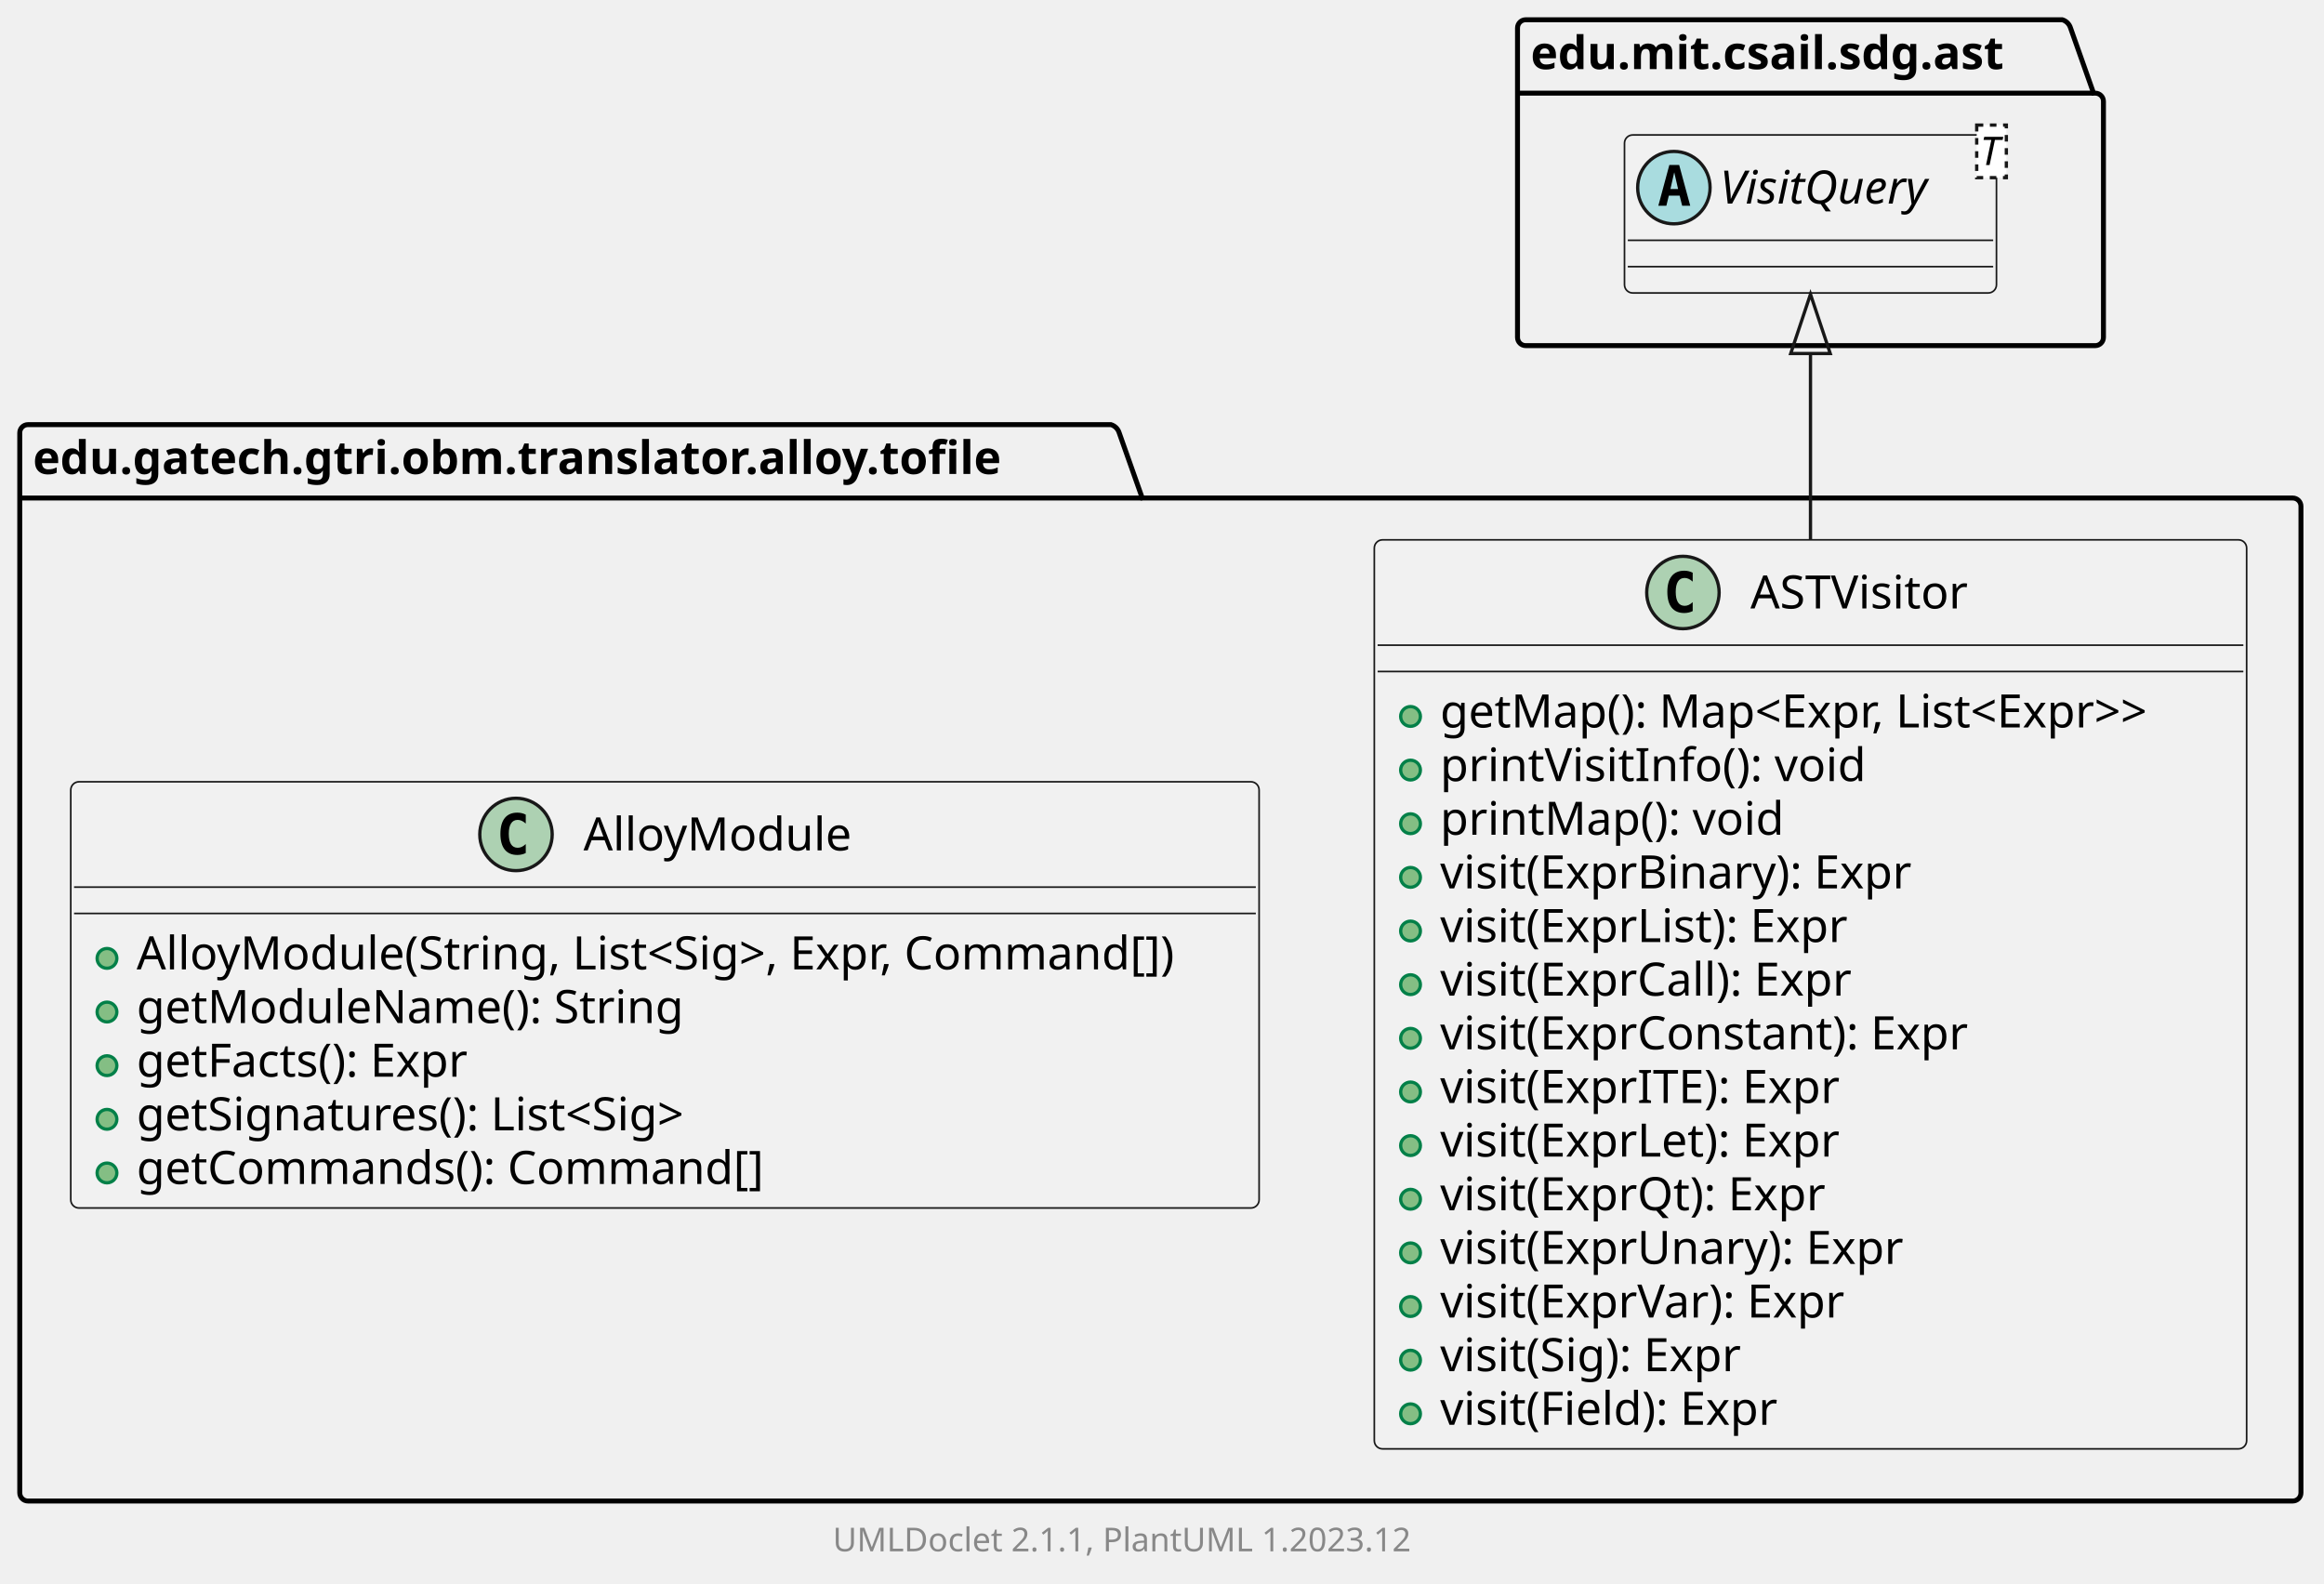
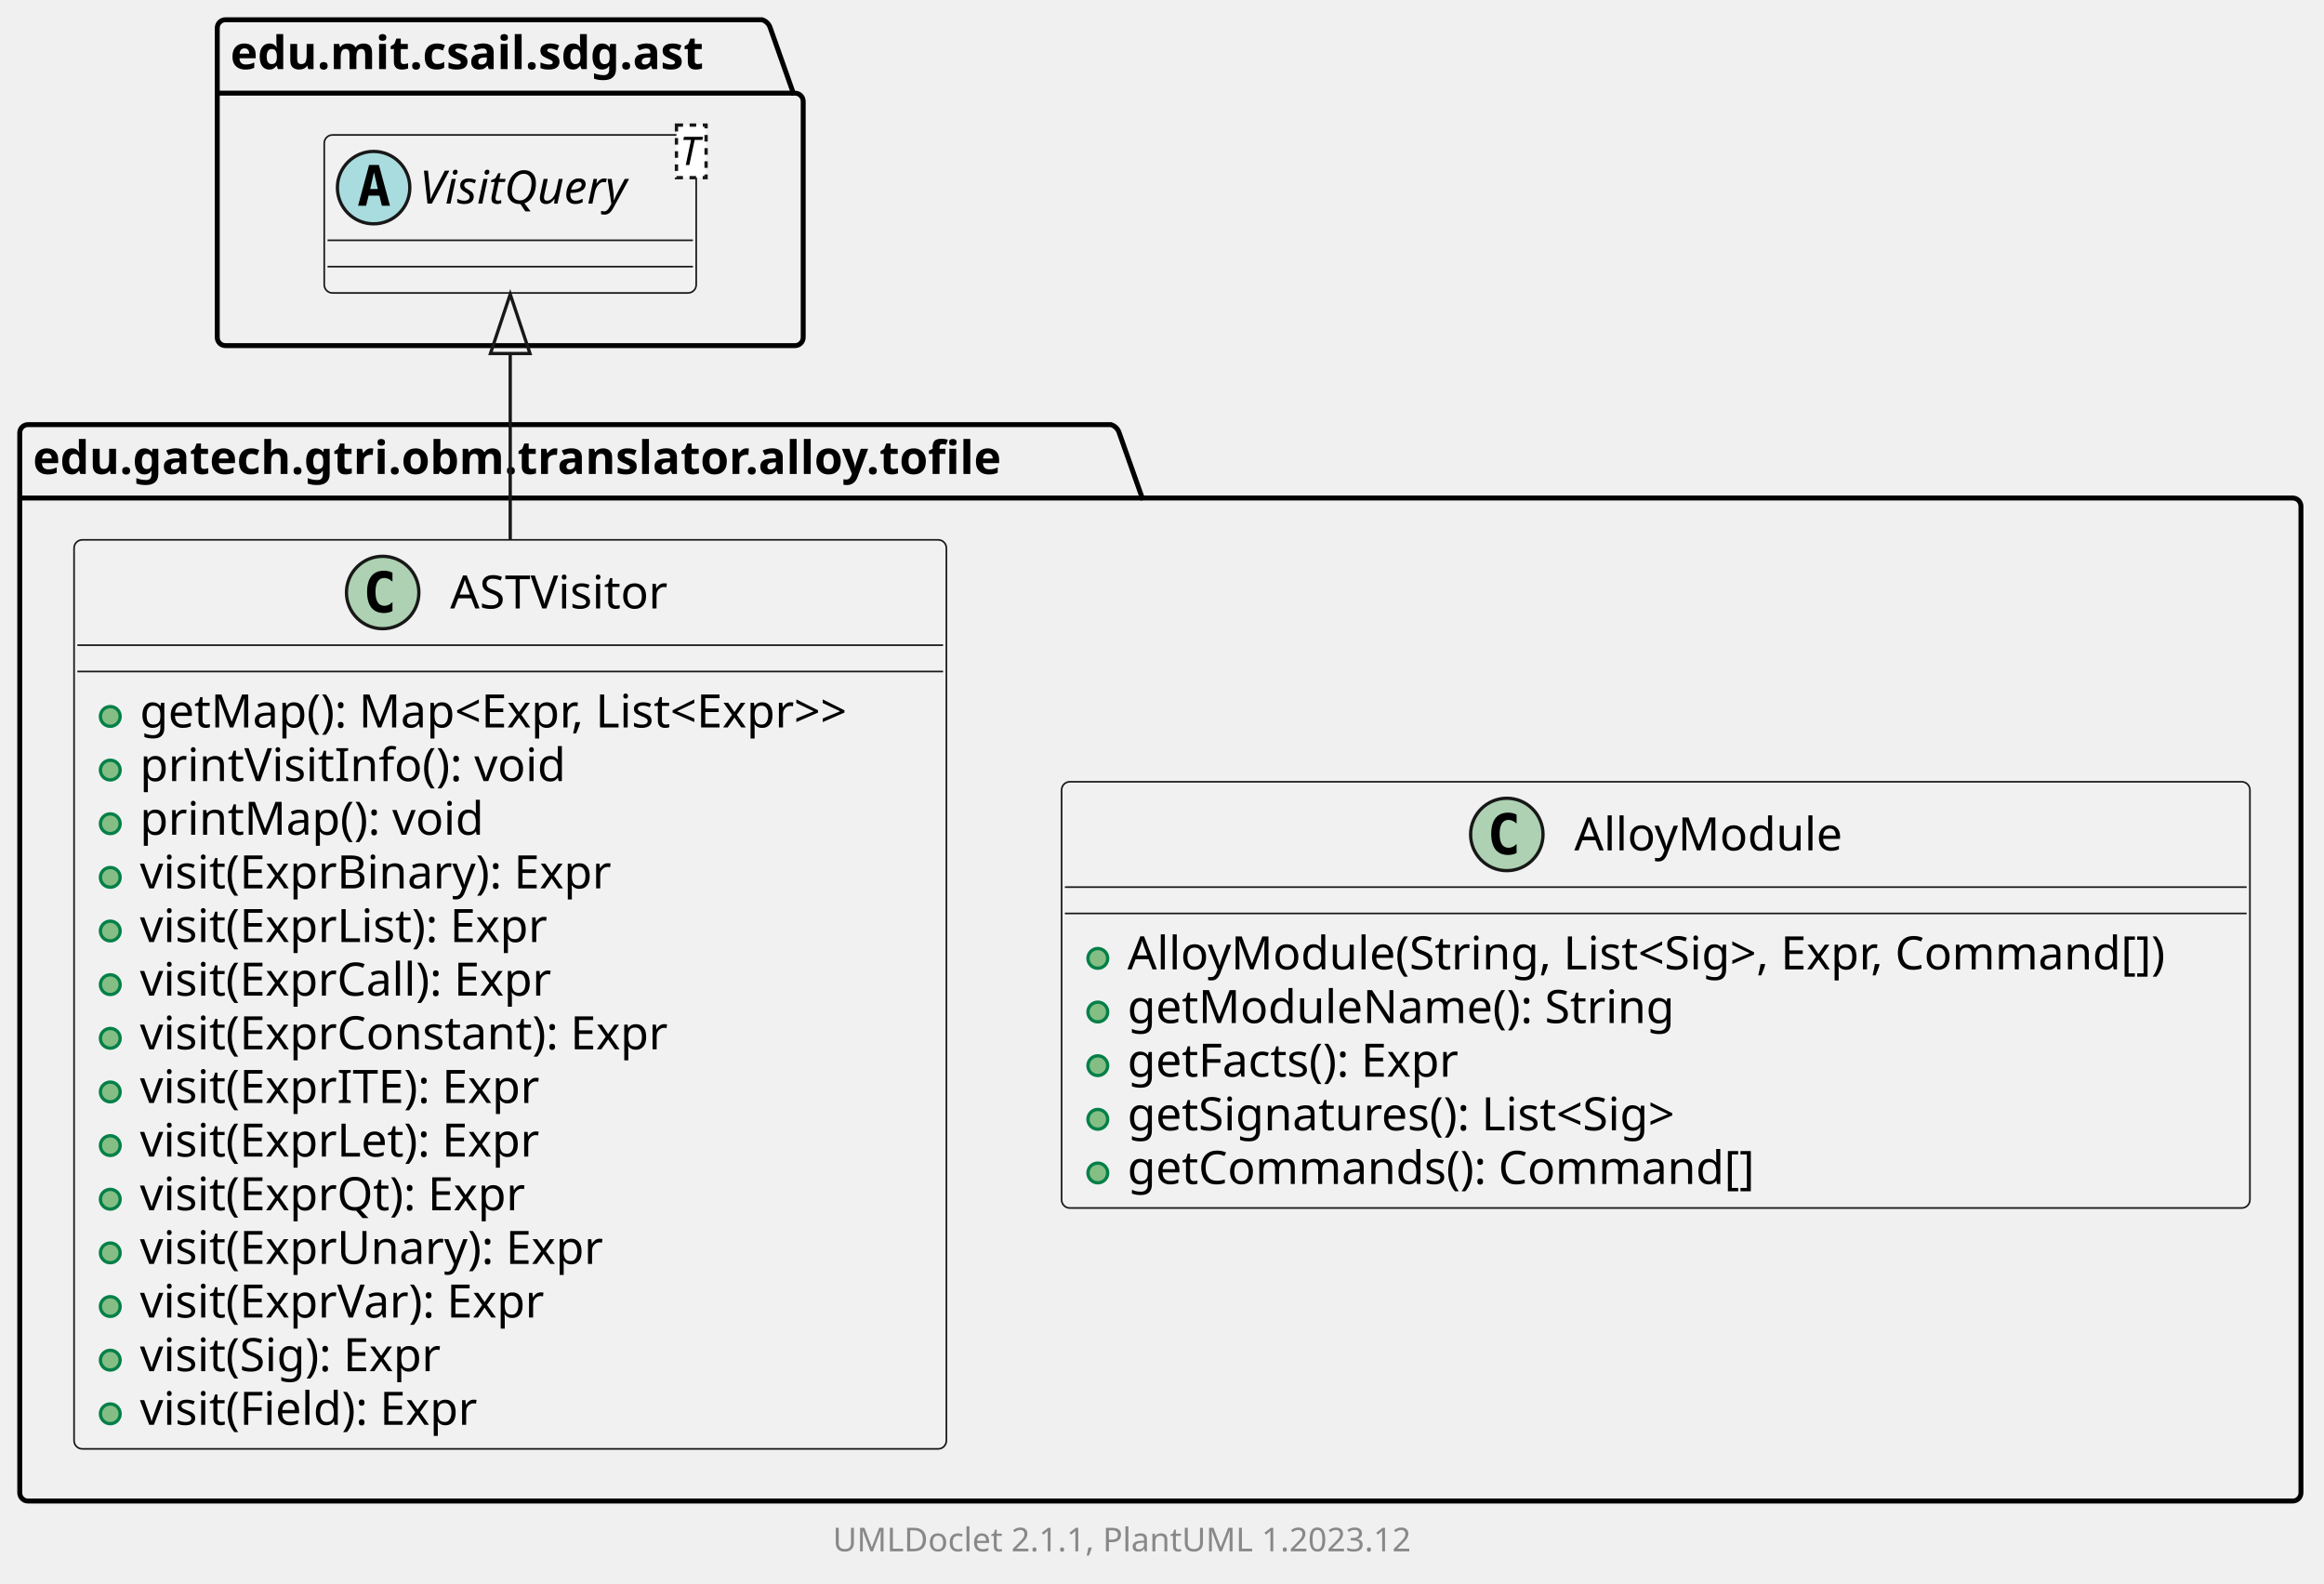
<svg xmlns="http://www.w3.org/2000/svg" xmlns:xlink="http://www.w3.org/1999/xlink" contentStyleType="text/css" height="481px" preserveAspectRatio="none" style="width:706px;height:481px;background:#FFFFFF;" version="1.1" viewBox="0 0 706 481" width="706px" zoomAndPan="magnify">
  <defs />
  <g>
    <g id="cluster_edu.gatech.gtri.obm.translator.alloy.tofile">
      <path d="M8.5,129 L337.5,129 A3.75,3.75 0 0 1 340,131.5 L347,151.297 L696.5,151.297 A2.5,2.5 0 0 1 699,153.797 L699,453.5 A2.5,2.5 0 0 1 696.5,456 L8.5,456 A2.5,2.5 0 0 1 6,453.5 L6,131.5 A2.5,2.5 0 0 1 8.5,129 " fill="none" style="stroke:#000000;stroke-width:1.5;" />
      <line style="stroke:#000000;stroke-width:1.5;" x1="6" x2="347" y1="151.297" y2="151.297" />
      <text fill="#000000" font-family="sans-serif" font-size="14" font-weight="bold" lengthAdjust="spacing" textLength="328" x="10" y="143.995">edu.gatech.gtri.obm.translator.alloy.tofile</text>
    </g>
    <g id="cluster_edu.mit.csail.sdg.ast">
-       <path d="M463.5,6 L626.5,6 A3.75,3.75 0 0 1 629,8.5 L636,28.297 L636.5,28.297 A2.5,2.5 0 0 1 639,30.797 L639,102.5 A2.5,2.5 0 0 1 636.5,105 L463.5,105 A2.5,2.5 0 0 1 461,102.5 L461,8.5 A2.5,2.5 0 0 1 463.5,6 " fill="none" style="stroke:#000000;stroke-width:1.5;" />
-       <line style="stroke:#000000;stroke-width:1.5;" x1="461" x2="636" y1="28.297" y2="28.297" />
-       <text fill="#000000" font-family="sans-serif" font-size="14" font-weight="bold" lengthAdjust="spacing" textLength="162" x="465" y="20.995">edu.mit.csail.sdg.ast</text>
+       <path d="M68.5,6 L231.5,6 A3.75,3.75 0 0 1 234,8.5 L241,28.297 L241.5,28.297 A2.5,2.5 0 0 1 244,30.797 L244,102.5 A2.5,2.5 0 0 1 241.5,105 L68.5,105 A2.5,2.5 0 0 1 66,102.5 L66,8.5 A2.5,2.5 0 0 1 68.5,6 " fill="none" style="stroke:#000000;stroke-width:1.5;" />
+       <line style="stroke:#000000;stroke-width:1.5;" x1="66" x2="241" y1="28.297" y2="28.297" />
+       <text fill="#000000" font-family="sans-serif" font-size="14" font-weight="bold" lengthAdjust="spacing" textLength="162" x="70" y="20.995">edu.mit.csail.sdg.ast</text>
    </g>
+     <a href="AlloyModule.html" target="_top" title="AlloyModule.html" xlink:actuate="onRequest" xlink:href="AlloyModule.html" xlink:show="new" xlink:title="AlloyModule.html" xlink:type="simple">
+       <g id="elem_AlloyModule">
+         <rect codeLine="5" fill="#F1F1F1" height="129.484" id="AlloyModule" rx="2.5" ry="2.5" style="stroke:#181818;stroke-width:0.5;" width="361" x="322.5" y="237.5" />
+         <ellipse cx="457.75" cy="253.5" fill="#ADD1B2" rx="11" ry="11" style="stroke:#181818;stroke-width:1.0;" />
+         <path d="M460.719,259.141 Q460.141,259.438 459.5,259.578 Q458.859,259.734 458.156,259.734 Q455.656,259.734 454.328,258.094 Q453.016,256.438 453.016,253.312 Q453.016,250.188 454.328,248.531 Q455.656,246.875 458.156,246.875 Q458.859,246.875 459.5,247.031 Q460.156,247.188 460.719,247.484 L460.719,250.203 Q460.094,249.625 459.5,249.359 Q458.906,249.078 458.281,249.078 Q456.938,249.078 456.25,250.156 Q455.562,251.219 455.562,253.312 Q455.562,255.406 456.25,256.484 Q456.938,257.547 458.281,257.547 Q458.906,257.547 459.5,257.281 Q460.094,257 460.719,256.422 L460.719,259.141 Z " fill="#000000" />
+         <text fill="#000000" font-family="sans-serif" font-size="14" lengthAdjust="spacing" textLength="82" x="478.25" y="258.347">AlloyModule</text>
+         <line style="stroke:#181818;stroke-width:0.5;" x1="323.5" x2="682.5" y1="269.5" y2="269.5" />
+         <line style="stroke:#181818;stroke-width:0.5;" x1="323.5" x2="682.5" y1="277.5" y2="277.5" />
+         <ellipse cx="333.5" cy="291.148" fill="#84BE84" rx="3" ry="3" style="stroke:#038048;stroke-width:1.0;" />
+         <text fill="#000000" font-family="sans-serif" font-size="14" lengthAdjust="spacing" textLength="335" x="342.5" y="294.495">AlloyModule(String, List&lt;Sig&gt;, Expr, Command[])</text>
+         <ellipse cx="333.5" cy="307.445" fill="#84BE84" rx="3" ry="3" style="stroke:#038048;stroke-width:1.0;" />
+         <text fill="#000000" font-family="sans-serif" font-size="14" lengthAdjust="spacing" textLength="173" x="342.5" y="310.792">getModuleName(): String</text>
+         <ellipse cx="333.5" cy="323.742" fill="#84BE84" rx="3" ry="3" style="stroke:#038048;stroke-width:1.0;" />
+         <text fill="#000000" font-family="sans-serif" font-size="14" lengthAdjust="spacing" textLength="109" x="342.5" y="327.089">getFacts(): Expr</text>
+         <ellipse cx="333.5" cy="340.039" fill="#84BE84" rx="3" ry="3" style="stroke:#038048;stroke-width:1.0;" />
+         <text fill="#000000" font-family="sans-serif" font-size="14" lengthAdjust="spacing" textLength="184" x="342.5" y="343.386">getSignatures(): List&lt;Sig&gt;</text>
+         <ellipse cx="333.5" cy="356.336" fill="#84BE84" rx="3" ry="3" style="stroke:#038048;stroke-width:1.0;" />
+         <text fill="#000000" font-family="sans-serif" font-size="14" lengthAdjust="spacing" textLength="202" x="342.5" y="359.683">getCommands(): Command[]</text>
+       </g>
+     </a>
    <a href="ASTVisitor.html" target="_top" title="ASTVisitor.html" xlink:actuate="onRequest" xlink:href="ASTVisitor.html" xlink:show="new" xlink:title="ASTVisitor.html" xlink:type="simple">
      <g id="elem_ASTVisitor">
-         <rect codeLine="5" fill="#F1F1F1" height="276.156" id="ASTVisitor" rx="2.5" ry="2.5" style="stroke:#181818;stroke-width:0.5;" width="265" x="417.5" y="164" />
-         <ellipse cx="511.25" cy="180" fill="#ADD1B2" rx="11" ry="11" style="stroke:#181818;stroke-width:1.0;" />
-         <path d="M514.219,185.641 Q513.641,185.938 513,186.078 Q512.359,186.234 511.656,186.234 Q509.156,186.234 507.828,184.594 Q506.516,182.938 506.516,179.812 Q506.516,176.688 507.828,175.031 Q509.156,173.375 511.656,173.375 Q512.359,173.375 513,173.531 Q513.656,173.688 514.219,173.984 L514.219,176.703 Q513.594,176.125 513,175.859 Q512.406,175.578 511.781,175.578 Q510.438,175.578 509.75,176.656 Q509.062,177.719 509.062,179.812 Q509.062,181.906 509.75,182.984 Q510.438,184.047 511.781,184.047 Q512.406,184.047 513,183.781 Q513.594,183.5 514.219,182.922 L514.219,185.641 Z " fill="#000000" />
-         <text fill="#000000" font-family="sans-serif" font-size="14" lengthAdjust="spacing" textLength="69" x="531.75" y="184.847">ASTVisitor</text>
-         <line style="stroke:#181818;stroke-width:0.5;" x1="418.5" x2="681.5" y1="196" y2="196" />
-         <line style="stroke:#181818;stroke-width:0.5;" x1="418.5" x2="681.5" y1="204" y2="204" />
-         <ellipse cx="428.5" cy="217.648" fill="#84BE84" rx="3" ry="3" style="stroke:#038048;stroke-width:1.0;" />
-         <text fill="#000000" font-family="sans-serif" font-size="14" lengthAdjust="spacing" textLength="239" x="437.5" y="220.995">getMap(): Map&lt;Expr, List&lt;Expr&gt;&gt;</text>
-         <ellipse cx="428.5" cy="233.945" fill="#84BE84" rx="3" ry="3" style="stroke:#038048;stroke-width:1.0;" />
-         <text fill="#000000" font-family="sans-serif" font-size="14" lengthAdjust="spacing" textLength="131" x="437.5" y="237.292">printVisitInfo(): void</text>
-         <ellipse cx="428.5" cy="250.242" fill="#84BE84" rx="3" ry="3" style="stroke:#038048;stroke-width:1.0;" />
-         <text fill="#000000" font-family="sans-serif" font-size="14" lengthAdjust="spacing" textLength="107" x="437.5" y="253.589">printMap(): void</text>
-         <ellipse cx="428.5" cy="266.539" fill="#84BE84" rx="3" ry="3" style="stroke:#038048;stroke-width:1.0;" />
-         <text fill="#000000" font-family="sans-serif" font-size="14" lengthAdjust="spacing" textLength="147" x="437.5" y="269.886">visit(ExprBinary): Expr</text>
-         <ellipse cx="428.5" cy="282.836" fill="#84BE84" rx="3" ry="3" style="stroke:#038048;stroke-width:1.0;" />
-         <text fill="#000000" font-family="sans-serif" font-size="14" lengthAdjust="spacing" textLength="128" x="437.5" y="286.183">visit(ExprList): Expr</text>
-         <ellipse cx="428.5" cy="299.133" fill="#84BE84" rx="3" ry="3" style="stroke:#038048;stroke-width:1.0;" />
-         <text fill="#000000" font-family="sans-serif" font-size="14" lengthAdjust="spacing" textLength="129" x="437.5" y="302.479">visit(ExprCall): Expr</text>
-         <ellipse cx="428.5" cy="315.43" fill="#84BE84" rx="3" ry="3" style="stroke:#038048;stroke-width:1.0;" />
-         <text fill="#000000" font-family="sans-serif" font-size="14" lengthAdjust="spacing" textLength="168" x="437.5" y="318.776">visit(ExprConstant): Expr</text>
-         <ellipse cx="428.5" cy="331.727" fill="#84BE84" rx="3" ry="3" style="stroke:#038048;stroke-width:1.0;" />
-         <text fill="#000000" font-family="sans-serif" font-size="14" lengthAdjust="spacing" textLength="126" x="437.5" y="335.073">visit(ExprITE): Expr</text>
-         <ellipse cx="428.5" cy="348.023" fill="#84BE84" rx="3" ry="3" style="stroke:#038048;stroke-width:1.0;" />
-         <text fill="#000000" font-family="sans-serif" font-size="14" lengthAdjust="spacing" textLength="126" x="437.5" y="351.37">visit(ExprLet): Expr</text>
-         <ellipse cx="428.5" cy="364.32" fill="#84BE84" rx="3" ry="3" style="stroke:#038048;stroke-width:1.0;" />
-         <text fill="#000000" font-family="sans-serif" font-size="14" lengthAdjust="spacing" textLength="121" x="437.5" y="367.667">visit(ExprQt): Expr</text>
-         <ellipse cx="428.5" cy="380.617" fill="#84BE84" rx="3" ry="3" style="stroke:#038048;stroke-width:1.0;" />
-         <text fill="#000000" font-family="sans-serif" font-size="14" lengthAdjust="spacing" textLength="144" x="437.5" y="383.964">visit(ExprUnary): Expr</text>
-         <ellipse cx="428.5" cy="396.914" fill="#84BE84" rx="3" ry="3" style="stroke:#038048;stroke-width:1.0;" />
-         <text fill="#000000" font-family="sans-serif" font-size="14" lengthAdjust="spacing" textLength="127" x="437.5" y="400.261">visit(ExprVar): Expr</text>
-         <ellipse cx="428.5" cy="413.211" fill="#84BE84" rx="3" ry="3" style="stroke:#038048;stroke-width:1.0;" />
-         <text fill="#000000" font-family="sans-serif" font-size="14" lengthAdjust="spacing" textLength="96" x="437.5" y="416.558">visit(Sig): Expr</text>
-         <ellipse cx="428.5" cy="429.508" fill="#84BE84" rx="3" ry="3" style="stroke:#038048;stroke-width:1.0;" />
-         <text fill="#000000" font-family="sans-serif" font-size="14" lengthAdjust="spacing" textLength="107" x="437.5" y="432.854">visit(Field): Expr</text>
-       </g>
-     </a>
-     <a href="AlloyModule.html" target="_top" title="AlloyModule.html" xlink:actuate="onRequest" xlink:href="AlloyModule.html" xlink:show="new" xlink:title="AlloyModule.html" xlink:type="simple">
-       <g id="elem_AlloyModule">
-         <rect codeLine="22" fill="#F1F1F1" height="129.484" id="AlloyModule" rx="2.5" ry="2.5" style="stroke:#181818;stroke-width:0.5;" width="361" x="21.5" y="237.5" />
-         <ellipse cx="156.75" cy="253.5" fill="#ADD1B2" rx="11" ry="11" style="stroke:#181818;stroke-width:1.0;" />
-         <path d="M159.719,259.141 Q159.141,259.438 158.5,259.578 Q157.859,259.734 157.156,259.734 Q154.656,259.734 153.328,258.094 Q152.016,256.438 152.016,253.312 Q152.016,250.188 153.328,248.531 Q154.656,246.875 157.156,246.875 Q157.859,246.875 158.5,247.031 Q159.156,247.188 159.719,247.484 L159.719,250.203 Q159.094,249.625 158.5,249.359 Q157.906,249.078 157.281,249.078 Q155.938,249.078 155.25,250.156 Q154.562,251.219 154.562,253.312 Q154.562,255.406 155.25,256.484 Q155.938,257.547 157.281,257.547 Q157.906,257.547 158.5,257.281 Q159.094,257 159.719,256.422 L159.719,259.141 Z " fill="#000000" />
-         <text fill="#000000" font-family="sans-serif" font-size="14" lengthAdjust="spacing" textLength="82" x="177.25" y="258.347">AlloyModule</text>
-         <line style="stroke:#181818;stroke-width:0.5;" x1="22.5" x2="381.5" y1="269.5" y2="269.5" />
-         <line style="stroke:#181818;stroke-width:0.5;" x1="22.5" x2="381.5" y1="277.5" y2="277.5" />
-         <ellipse cx="32.5" cy="291.148" fill="#84BE84" rx="3" ry="3" style="stroke:#038048;stroke-width:1.0;" />
-         <text fill="#000000" font-family="sans-serif" font-size="14" lengthAdjust="spacing" textLength="335" x="41.5" y="294.495">AlloyModule(String, List&lt;Sig&gt;, Expr, Command[])</text>
-         <ellipse cx="32.5" cy="307.445" fill="#84BE84" rx="3" ry="3" style="stroke:#038048;stroke-width:1.0;" />
-         <text fill="#000000" font-family="sans-serif" font-size="14" lengthAdjust="spacing" textLength="173" x="41.5" y="310.792">getModuleName(): String</text>
-         <ellipse cx="32.5" cy="323.742" fill="#84BE84" rx="3" ry="3" style="stroke:#038048;stroke-width:1.0;" />
-         <text fill="#000000" font-family="sans-serif" font-size="14" lengthAdjust="spacing" textLength="109" x="41.5" y="327.089">getFacts(): Expr</text>
-         <ellipse cx="32.5" cy="340.039" fill="#84BE84" rx="3" ry="3" style="stroke:#038048;stroke-width:1.0;" />
-         <text fill="#000000" font-family="sans-serif" font-size="14" lengthAdjust="spacing" textLength="184" x="41.5" y="343.386">getSignatures(): List&lt;Sig&gt;</text>
-         <ellipse cx="32.5" cy="356.336" fill="#84BE84" rx="3" ry="3" style="stroke:#038048;stroke-width:1.0;" />
-         <text fill="#000000" font-family="sans-serif" font-size="14" lengthAdjust="spacing" textLength="202" x="41.5" y="359.683">getCommands(): Command[]</text>
+         <rect codeLine="13" fill="#F1F1F1" height="276.156" id="ASTVisitor" rx="2.5" ry="2.5" style="stroke:#181818;stroke-width:0.5;" width="265" x="22.5" y="164" />
+         <ellipse cx="116.25" cy="180" fill="#ADD1B2" rx="11" ry="11" style="stroke:#181818;stroke-width:1.0;" />
+         <path d="M119.219,185.641 Q118.641,185.938 118,186.078 Q117.359,186.234 116.656,186.234 Q114.156,186.234 112.828,184.594 Q111.516,182.938 111.516,179.812 Q111.516,176.688 112.828,175.031 Q114.156,173.375 116.656,173.375 Q117.359,173.375 118,173.531 Q118.656,173.688 119.219,173.984 L119.219,176.703 Q118.594,176.125 118,175.859 Q117.406,175.578 116.781,175.578 Q115.438,175.578 114.75,176.656 Q114.062,177.719 114.062,179.812 Q114.062,181.906 114.75,182.984 Q115.438,184.047 116.781,184.047 Q117.406,184.047 118,183.781 Q118.594,183.5 119.219,182.922 L119.219,185.641 Z " fill="#000000" />
+         <text fill="#000000" font-family="sans-serif" font-size="14" lengthAdjust="spacing" textLength="69" x="136.75" y="184.847">ASTVisitor</text>
+         <line style="stroke:#181818;stroke-width:0.5;" x1="23.5" x2="286.5" y1="196" y2="196" />
+         <line style="stroke:#181818;stroke-width:0.5;" x1="23.5" x2="286.5" y1="204" y2="204" />
+         <ellipse cx="33.5" cy="217.648" fill="#84BE84" rx="3" ry="3" style="stroke:#038048;stroke-width:1.0;" />
+         <text fill="#000000" font-family="sans-serif" font-size="14" lengthAdjust="spacing" textLength="239" x="42.5" y="220.995">getMap(): Map&lt;Expr, List&lt;Expr&gt;&gt;</text>
+         <ellipse cx="33.5" cy="233.945" fill="#84BE84" rx="3" ry="3" style="stroke:#038048;stroke-width:1.0;" />
+         <text fill="#000000" font-family="sans-serif" font-size="14" lengthAdjust="spacing" textLength="131" x="42.5" y="237.292">printVisitInfo(): void</text>
+         <ellipse cx="33.5" cy="250.242" fill="#84BE84" rx="3" ry="3" style="stroke:#038048;stroke-width:1.0;" />
+         <text fill="#000000" font-family="sans-serif" font-size="14" lengthAdjust="spacing" textLength="107" x="42.5" y="253.589">printMap(): void</text>
+         <ellipse cx="33.5" cy="266.539" fill="#84BE84" rx="3" ry="3" style="stroke:#038048;stroke-width:1.0;" />
+         <text fill="#000000" font-family="sans-serif" font-size="14" lengthAdjust="spacing" textLength="147" x="42.5" y="269.886">visit(ExprBinary): Expr</text>
+         <ellipse cx="33.5" cy="282.836" fill="#84BE84" rx="3" ry="3" style="stroke:#038048;stroke-width:1.0;" />
+         <text fill="#000000" font-family="sans-serif" font-size="14" lengthAdjust="spacing" textLength="128" x="42.5" y="286.183">visit(ExprList): Expr</text>
+         <ellipse cx="33.5" cy="299.133" fill="#84BE84" rx="3" ry="3" style="stroke:#038048;stroke-width:1.0;" />
+         <text fill="#000000" font-family="sans-serif" font-size="14" lengthAdjust="spacing" textLength="129" x="42.5" y="302.479">visit(ExprCall): Expr</text>
+         <ellipse cx="33.5" cy="315.43" fill="#84BE84" rx="3" ry="3" style="stroke:#038048;stroke-width:1.0;" />
+         <text fill="#000000" font-family="sans-serif" font-size="14" lengthAdjust="spacing" textLength="168" x="42.5" y="318.776">visit(ExprConstant): Expr</text>
+         <ellipse cx="33.5" cy="331.727" fill="#84BE84" rx="3" ry="3" style="stroke:#038048;stroke-width:1.0;" />
+         <text fill="#000000" font-family="sans-serif" font-size="14" lengthAdjust="spacing" textLength="126" x="42.5" y="335.073">visit(ExprITE): Expr</text>
+         <ellipse cx="33.5" cy="348.023" fill="#84BE84" rx="3" ry="3" style="stroke:#038048;stroke-width:1.0;" />
+         <text fill="#000000" font-family="sans-serif" font-size="14" lengthAdjust="spacing" textLength="126" x="42.5" y="351.37">visit(ExprLet): Expr</text>
+         <ellipse cx="33.5" cy="364.32" fill="#84BE84" rx="3" ry="3" style="stroke:#038048;stroke-width:1.0;" />
+         <text fill="#000000" font-family="sans-serif" font-size="14" lengthAdjust="spacing" textLength="121" x="42.5" y="367.667">visit(ExprQt): Expr</text>
+         <ellipse cx="33.5" cy="380.617" fill="#84BE84" rx="3" ry="3" style="stroke:#038048;stroke-width:1.0;" />
+         <text fill="#000000" font-family="sans-serif" font-size="14" lengthAdjust="spacing" textLength="144" x="42.5" y="383.964">visit(ExprUnary): Expr</text>
+         <ellipse cx="33.5" cy="396.914" fill="#84BE84" rx="3" ry="3" style="stroke:#038048;stroke-width:1.0;" />
+         <text fill="#000000" font-family="sans-serif" font-size="14" lengthAdjust="spacing" textLength="127" x="42.5" y="400.261">visit(ExprVar): Expr</text>
+         <ellipse cx="33.5" cy="413.211" fill="#84BE84" rx="3" ry="3" style="stroke:#038048;stroke-width:1.0;" />
+         <text fill="#000000" font-family="sans-serif" font-size="14" lengthAdjust="spacing" textLength="96" x="42.5" y="416.558">visit(Sig): Expr</text>
+         <ellipse cx="33.5" cy="429.508" fill="#84BE84" rx="3" ry="3" style="stroke:#038048;stroke-width:1.0;" />
+         <text fill="#000000" font-family="sans-serif" font-size="14" lengthAdjust="spacing" textLength="107" x="42.5" y="432.854">visit(Field): Expr</text>
      </g>
    </a>
    <g id="elem_VisitQuery">
-       <rect codeLine="33" fill="#F1F1F1" height="48" id="VisitQuery" rx="2.5" ry="2.5" style="stroke:#181818;stroke-width:0.5;" width="113" x="493.5" y="41" />
-       <ellipse cx="508.5" cy="57" fill="#A9DCDF" rx="11" ry="11" style="stroke:#181818;stroke-width:1.0;" />
-       <path d="M508.609,52.344 L507.453,57.422 L509.781,57.422 L508.609,52.344 Z M507.125,50.109 L510.109,50.109 L513.469,62.5 L511.016,62.5 L510.25,59.438 L506.969,59.438 L506.219,62.5 L503.781,62.5 L507.125,50.109 Z " fill="#000000" />
-       <text fill="#000000" font-family="sans-serif" font-size="14" font-style="italic" lengthAdjust="spacing" textLength="70" x="522.5" y="61.847">VisitQuery</text>
-       <rect fill="#FFFFFF" height="15.969" style="stroke:#181818;stroke-width:1.0;stroke-dasharray:2.0,2.0;" width="9" x="600.5" y="38" />
-       <text fill="#000000" font-family="sans-serif" font-size="12" font-style="italic" lengthAdjust="spacing" textLength="7" x="601.5" y="50.139">T</text>
-       <line style="stroke:#181818;stroke-width:0.5;" x1="494.5" x2="605.5" y1="73" y2="73" />
-       <line style="stroke:#181818;stroke-width:0.5;" x1="494.5" x2="605.5" y1="81" y2="81" />
+       <rect codeLine="33" fill="#F1F1F1" height="48" id="VisitQuery" rx="2.5" ry="2.5" style="stroke:#181818;stroke-width:0.5;" width="113" x="98.5" y="41" />
+       <ellipse cx="113.5" cy="57" fill="#A9DCDF" rx="11" ry="11" style="stroke:#181818;stroke-width:1.0;" />
+       <path d="M113.609,52.344 L112.453,57.422 L114.781,57.422 L113.609,52.344 Z M112.125,50.109 L115.109,50.109 L118.469,62.5 L116.016,62.5 L115.25,59.438 L111.969,59.438 L111.219,62.5 L108.781,62.5 L112.125,50.109 Z " fill="#000000" />
+       <text fill="#000000" font-family="sans-serif" font-size="14" font-style="italic" lengthAdjust="spacing" textLength="70" x="127.5" y="61.847">VisitQuery</text>
+       <rect fill="#FFFFFF" height="15.969" style="stroke:#181818;stroke-width:1.0;stroke-dasharray:2.0,2.0;" width="9" x="205.5" y="38" />
+       <text fill="#000000" font-family="sans-serif" font-size="12" font-style="italic" lengthAdjust="spacing" textLength="7" x="206.5" y="50.139">T</text>
+       <line style="stroke:#181818;stroke-width:0.5;" x1="99.5" x2="210.5" y1="73" y2="73" />
+       <line style="stroke:#181818;stroke-width:0.5;" x1="99.5" x2="210.5" y1="81" y2="81" />
    </g>
    <g id="link_VisitQuery_ASTVisitor">
-       <path codeLine="36" d="M550,107.39 C550,125.79 550,135.08 550,163.99 " fill="none" id="VisitQuery-backto-ASTVisitor" style="stroke:#181818;stroke-width:1.0;" />
-       <polygon fill="none" points="550,89.39,544,107.39,556,107.39,550,89.39" style="stroke:#181818;stroke-width:1.0;" />
+       <path codeLine="36" d="M155,107.39 C155,125.79 155,135.08 155,163.99 " fill="none" id="VisitQuery-backto-ASTVisitor" style="stroke:#181818;stroke-width:1.0;" />
+       <polygon fill="none" points="155,89.39,149,107.39,161,107.39,155,89.39" style="stroke:#181818;stroke-width:1.0;" />
    </g>
    <text fill="#888888" font-family="sans-serif" font-size="10" lengthAdjust="spacing" textLength="186" x="253" y="471.282">UMLDoclet 2.1.1, PlantUML 1.2023.12</text>
  </g>
</svg>
